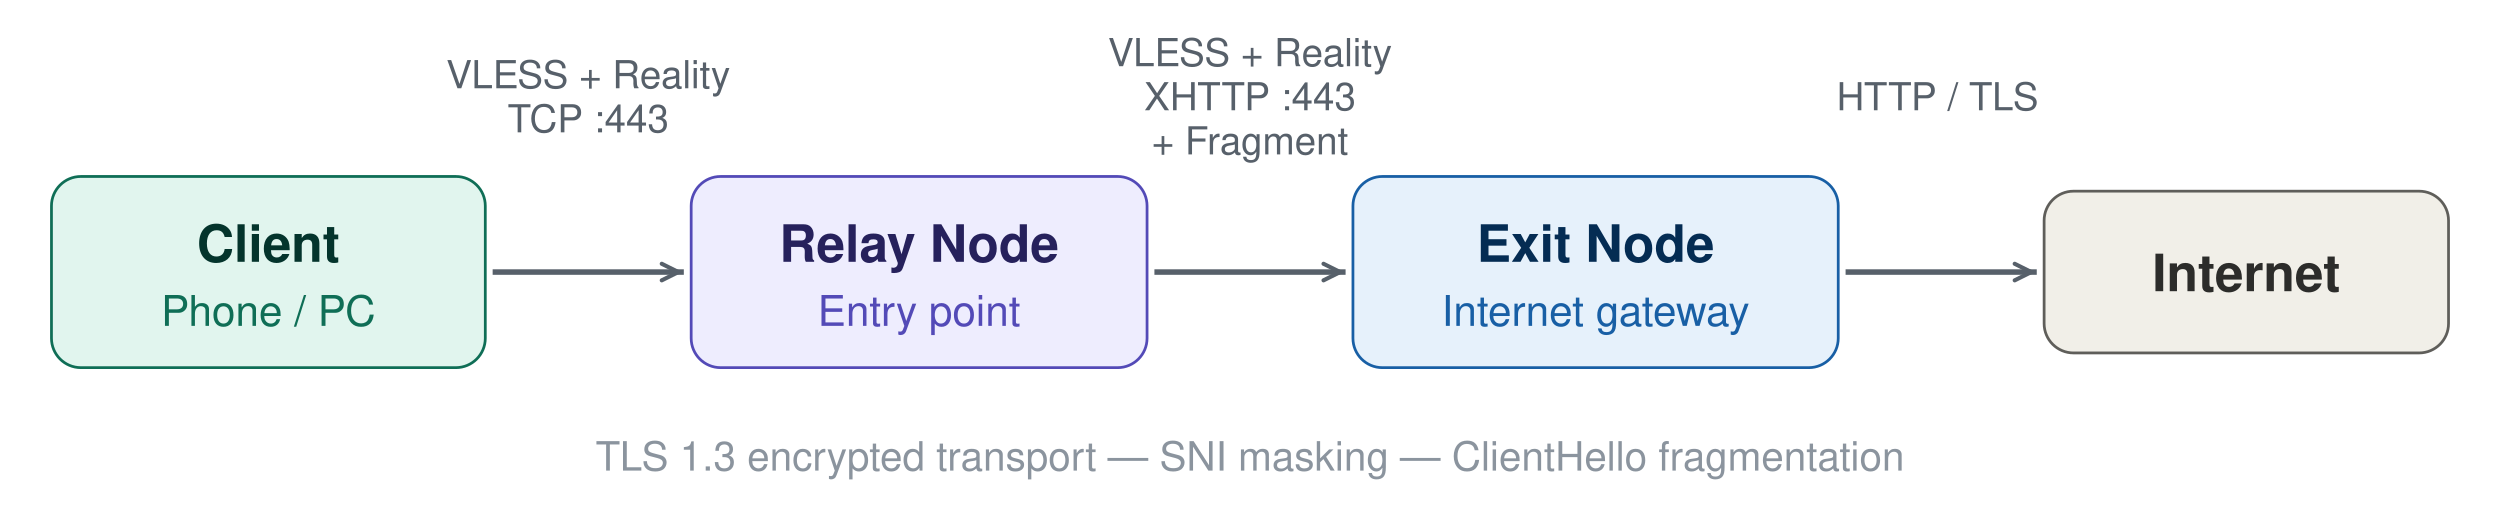
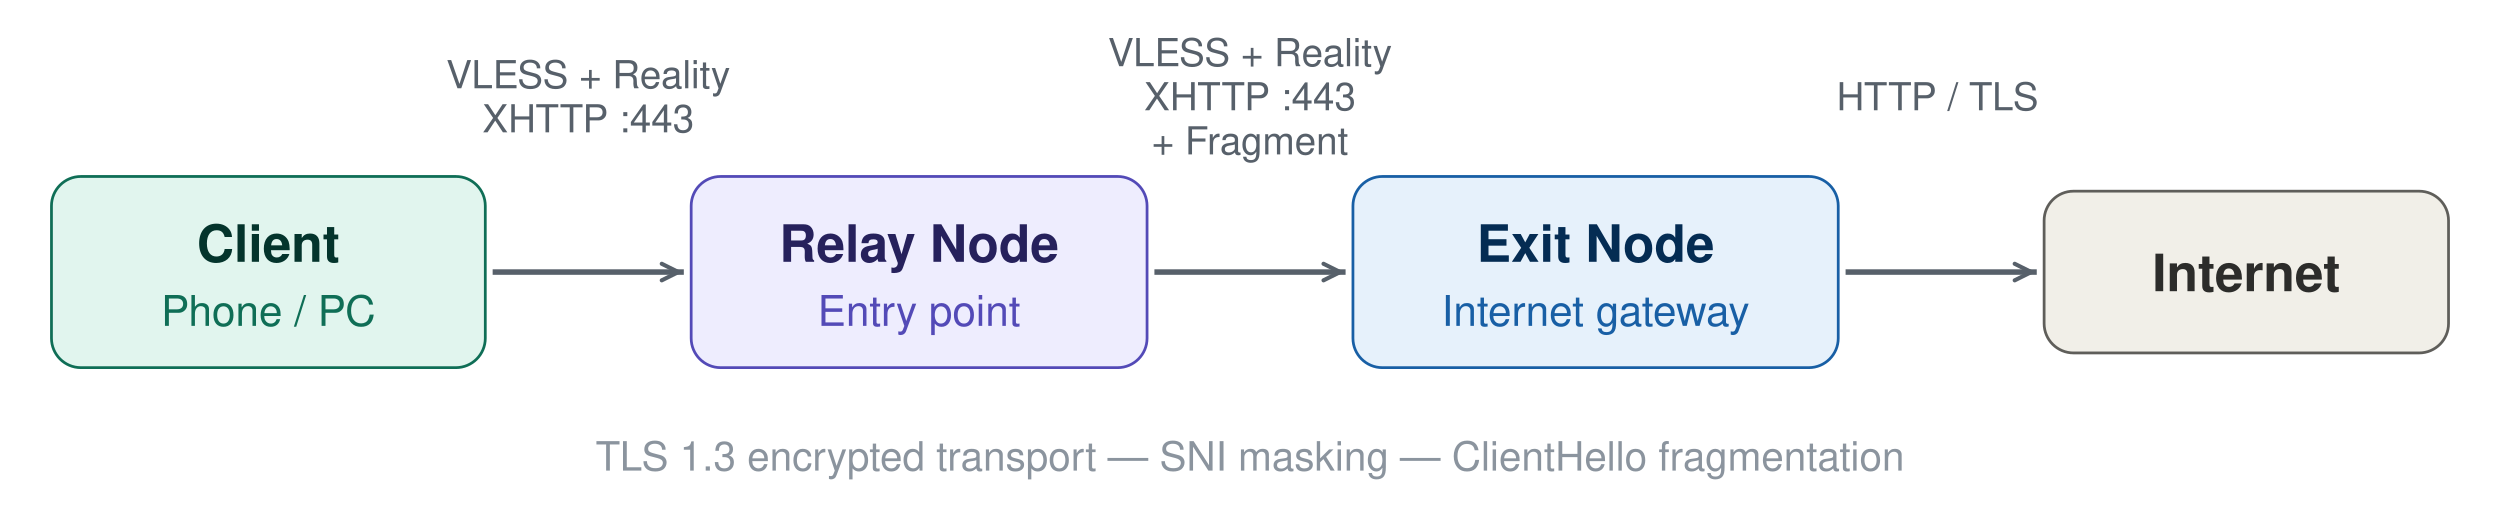
<svg xmlns="http://www.w3.org/2000/svg" width="100%" viewBox="0 0 680 140">
  <style>
text{font-family:-apple-system,BlinkMacSystemFont,"Segoe UI",Helvetica,Arial,sans-serif}
.h{font-size:14px;font-weight:600}
.s{font-size:11.5px}
.lb{font-size:10.5px;text-anchor:middle}

.c1 rect{fill:#E1F5EE;stroke:#0F6E56;stroke-width:.75}
.c1 .h{fill:#04342C} .c1 .s{fill:#0F6E56}
.c2 rect{fill:#EEEDFE;stroke:#534AB7;stroke-width:.75}
.c2 .h{fill:#26215C} .c2 .s{fill:#534AB7}
.c3 rect{fill:#E6F1FB;stroke:#185FA5;stroke-width:.75}
.c3 .h{fill:#042C53} .c3 .s{fill:#185FA5}
.c4 rect{fill:#F1EFE8;stroke:#5F5E5A;stroke-width:.75}
.c4 .h{fill:#2C2C2A}
.arr{stroke:#57606a;stroke-width:1.5;fill:none}
.lb{fill:#57606a}
.nt{fill:#8b949e;font-size:11px;text-anchor:middle}

@media(prefers-color-scheme:dark){
.c1 rect{fill:#085041;stroke:#5DCAA5} .c1 .h{fill:#E1F5EE} .c1 .s{fill:#9FE1CB}
.c2 rect{fill:#3C3489;stroke:#AFA9EC} .c2 .h{fill:#EEEDFE} .c2 .s{fill:#CECBF6}
.c3 rect{fill:#0C447C;stroke:#85B7EB} .c3 .h{fill:#E6F1FB} .c3 .s{fill:#B5D4F4}
.c4 rect{fill:#444441;stroke:#B4B2A9} .c4 .h{fill:#F1EFE8}
.arr{stroke:#8b949e} .lb{fill:#8b949e} .nt{fill:#656d76}
}
</style>
  <defs>
    <marker id="a" viewBox="0 0 10 10" refX="9" refY="5" markerWidth="5" markerHeight="5" orient="auto">
      <path d="M1 2L7 5L1 8" fill="none" stroke-width="1.5" stroke-linecap="round" stroke-linejoin="round" class="arr" />
    </marker>
  </defs>
  <text class="lb" x="160" y="24">VLESS + Reality</text>
-   <text class="lb" x="160" y="36">TCP :443</text>
+   <text class="lb" x="160" y="36">XHTTP :443</text>
  <text class="lb" x="340" y="18">VLESS + Reality</text>
  <text class="lb" x="340" y="30">XHTTP :443</text>
  <text class="lb" x="340" y="42">+ Fragment</text>
  <text class="lb" x="527" y="30">HTTP / TLS</text>
  <g class="c1">
    <rect x="14" y="48" width="118" height="52" rx="8" />
    <text class="h" x="73" y="68" text-anchor="middle" dominant-baseline="central">Client</text>
    <text class="s" x="73" y="86" text-anchor="middle" dominant-baseline="central">Phone / PC</text>
  </g>
  <g class="c2">
    <rect x="188" y="48" width="124" height="52" rx="8" />
    <text class="h" x="250" y="68" text-anchor="middle" dominant-baseline="central">Relay Node</text>
    <text class="s" x="250" y="86" text-anchor="middle" dominant-baseline="central">Entry point</text>
  </g>
  <g class="c3">
    <rect x="368" y="48" width="132" height="52" rx="8" />
    <text class="h" x="434" y="68" text-anchor="middle" dominant-baseline="central">Exit Node</text>
    <text class="s" x="434" y="86" text-anchor="middle" dominant-baseline="central">Internet gateway</text>
  </g>
  <g class="c4">
    <rect x="556" y="52" width="110" height="44" rx="8" />
    <text class="h" x="611" y="76" text-anchor="middle" dominant-baseline="central">Internet</text>
  </g>
  <line x1="134" y1="74" x2="186" y2="74" class="arr" marker-end="url(#a)" />
  <line x1="314" y1="74" x2="366" y2="74" class="arr" marker-end="url(#a)" />
  <line x1="502" y1="74" x2="554" y2="74" class="arr" marker-end="url(#a)" />
  <text class="nt" x="340" y="128">TLS 1.3 encrypted transport — SNI masking — ClientHello fragmentation</text>
</svg>
